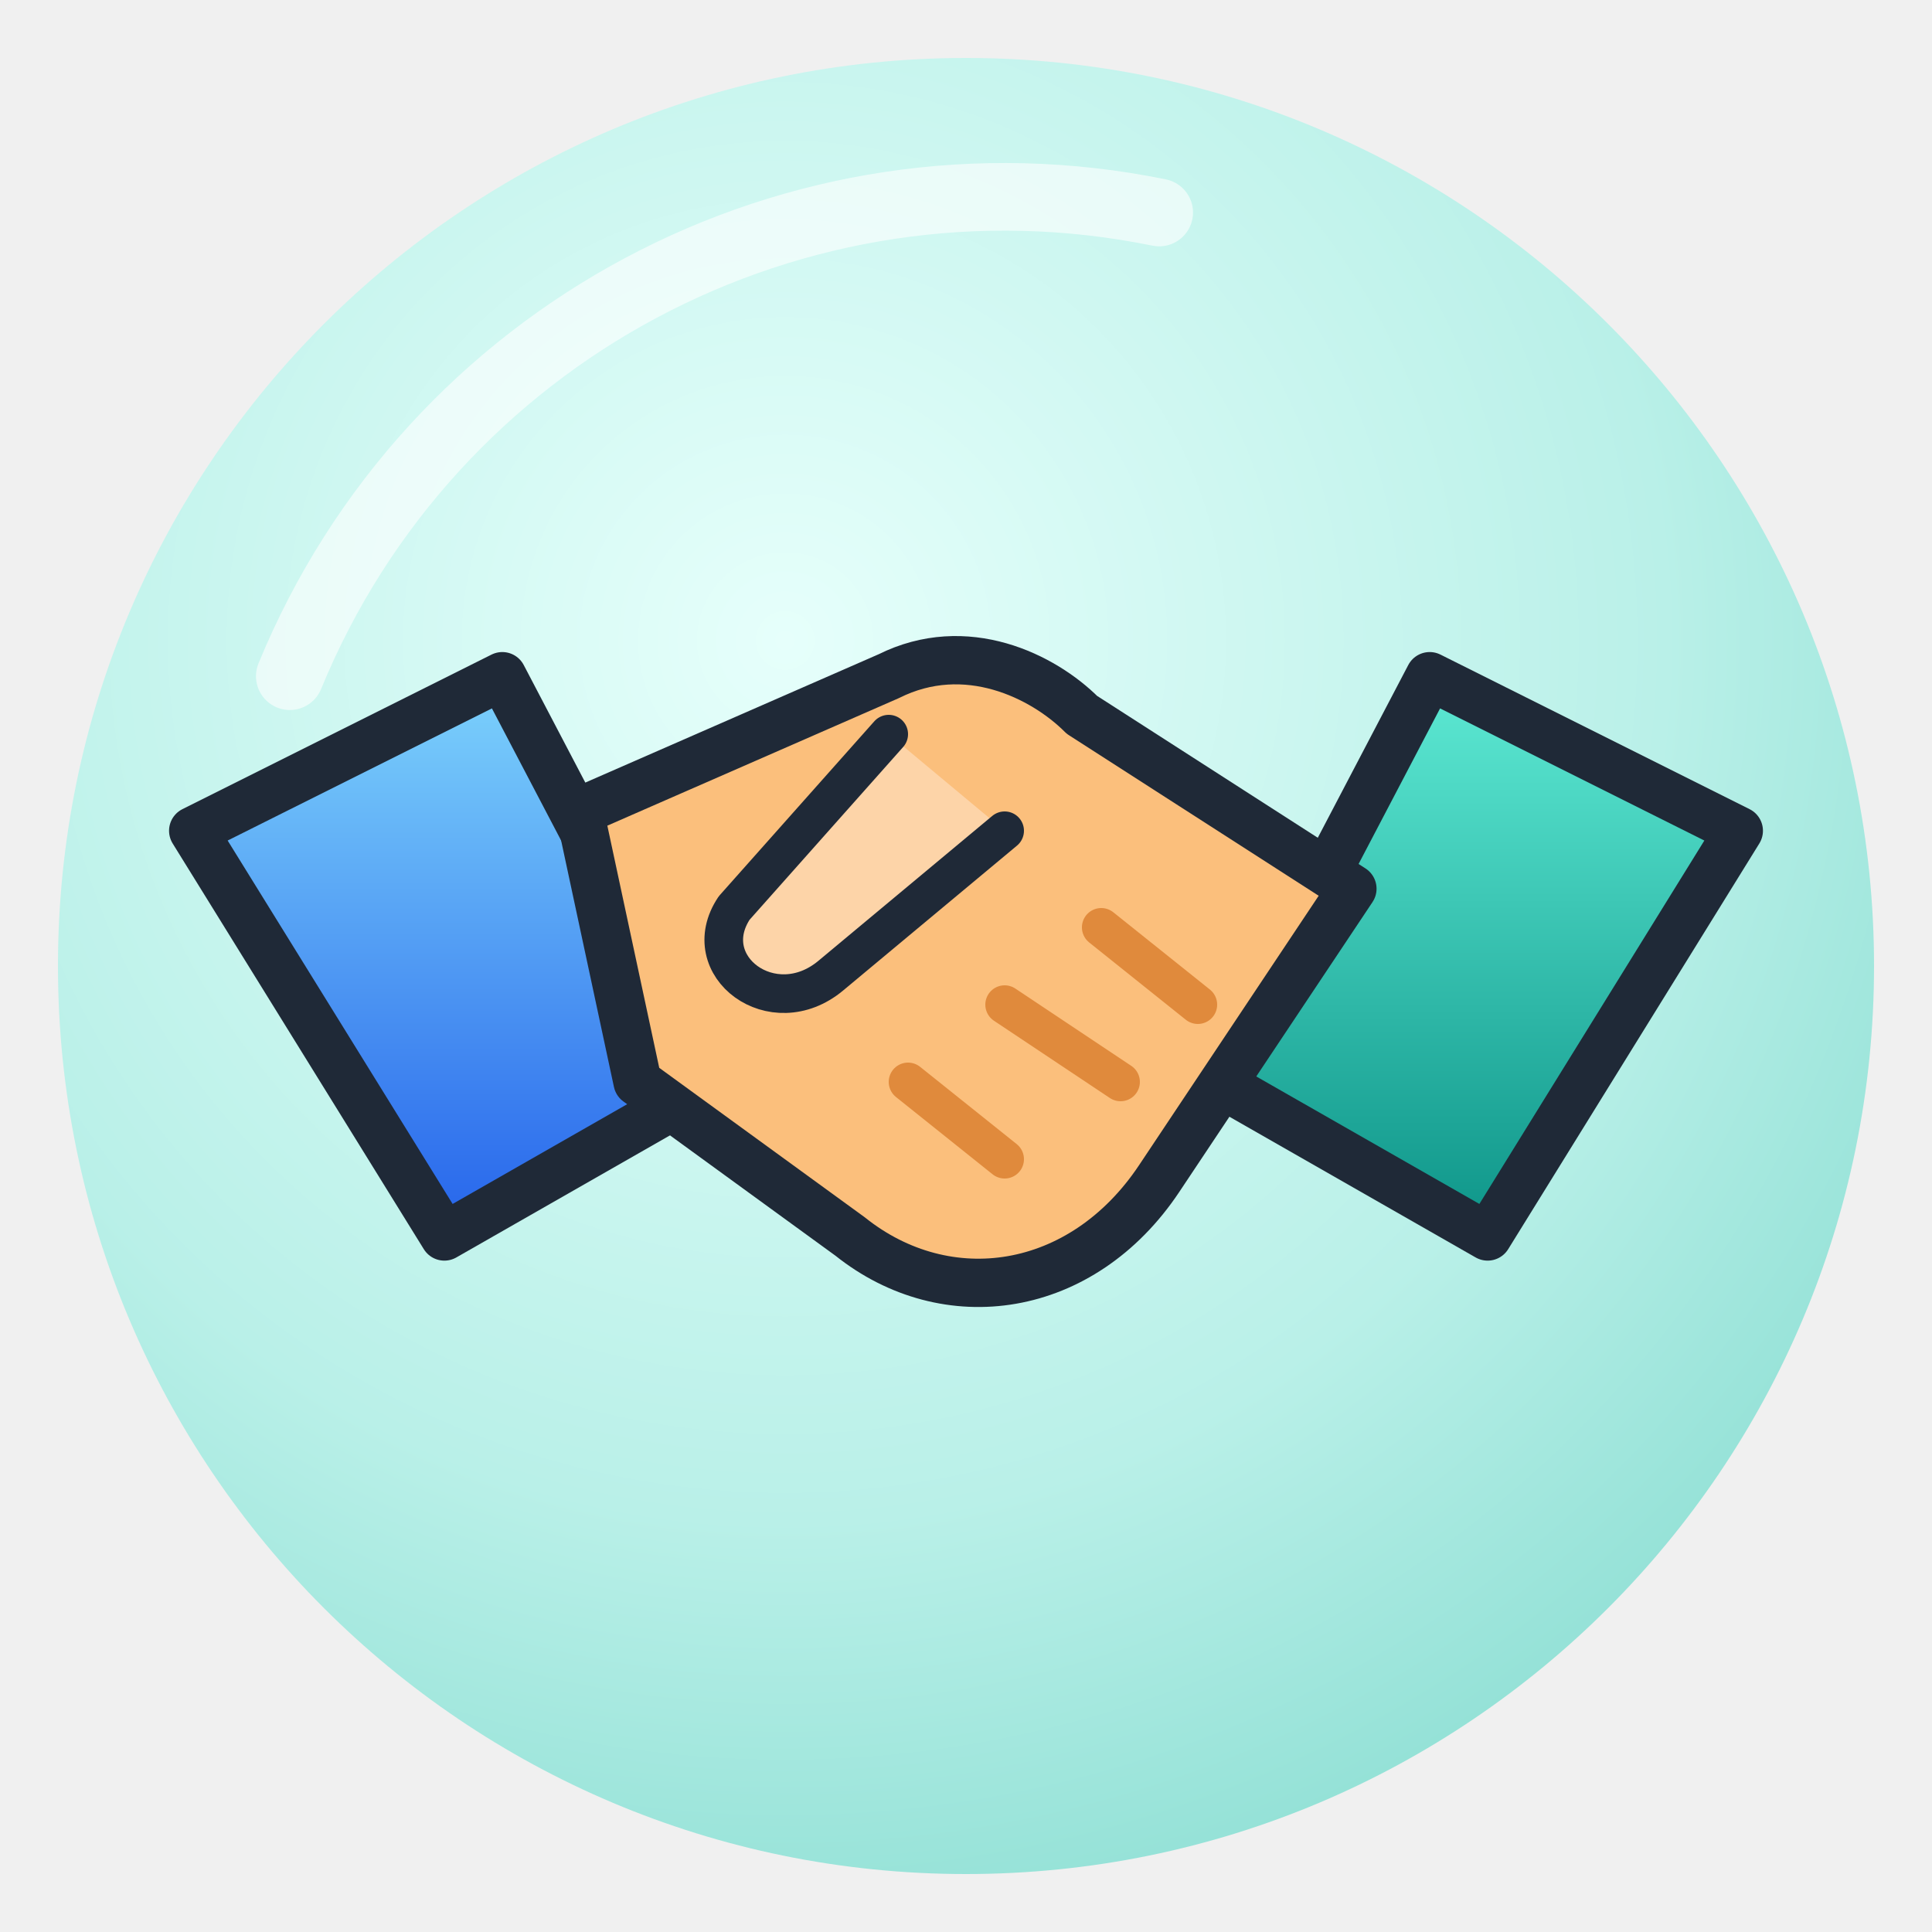
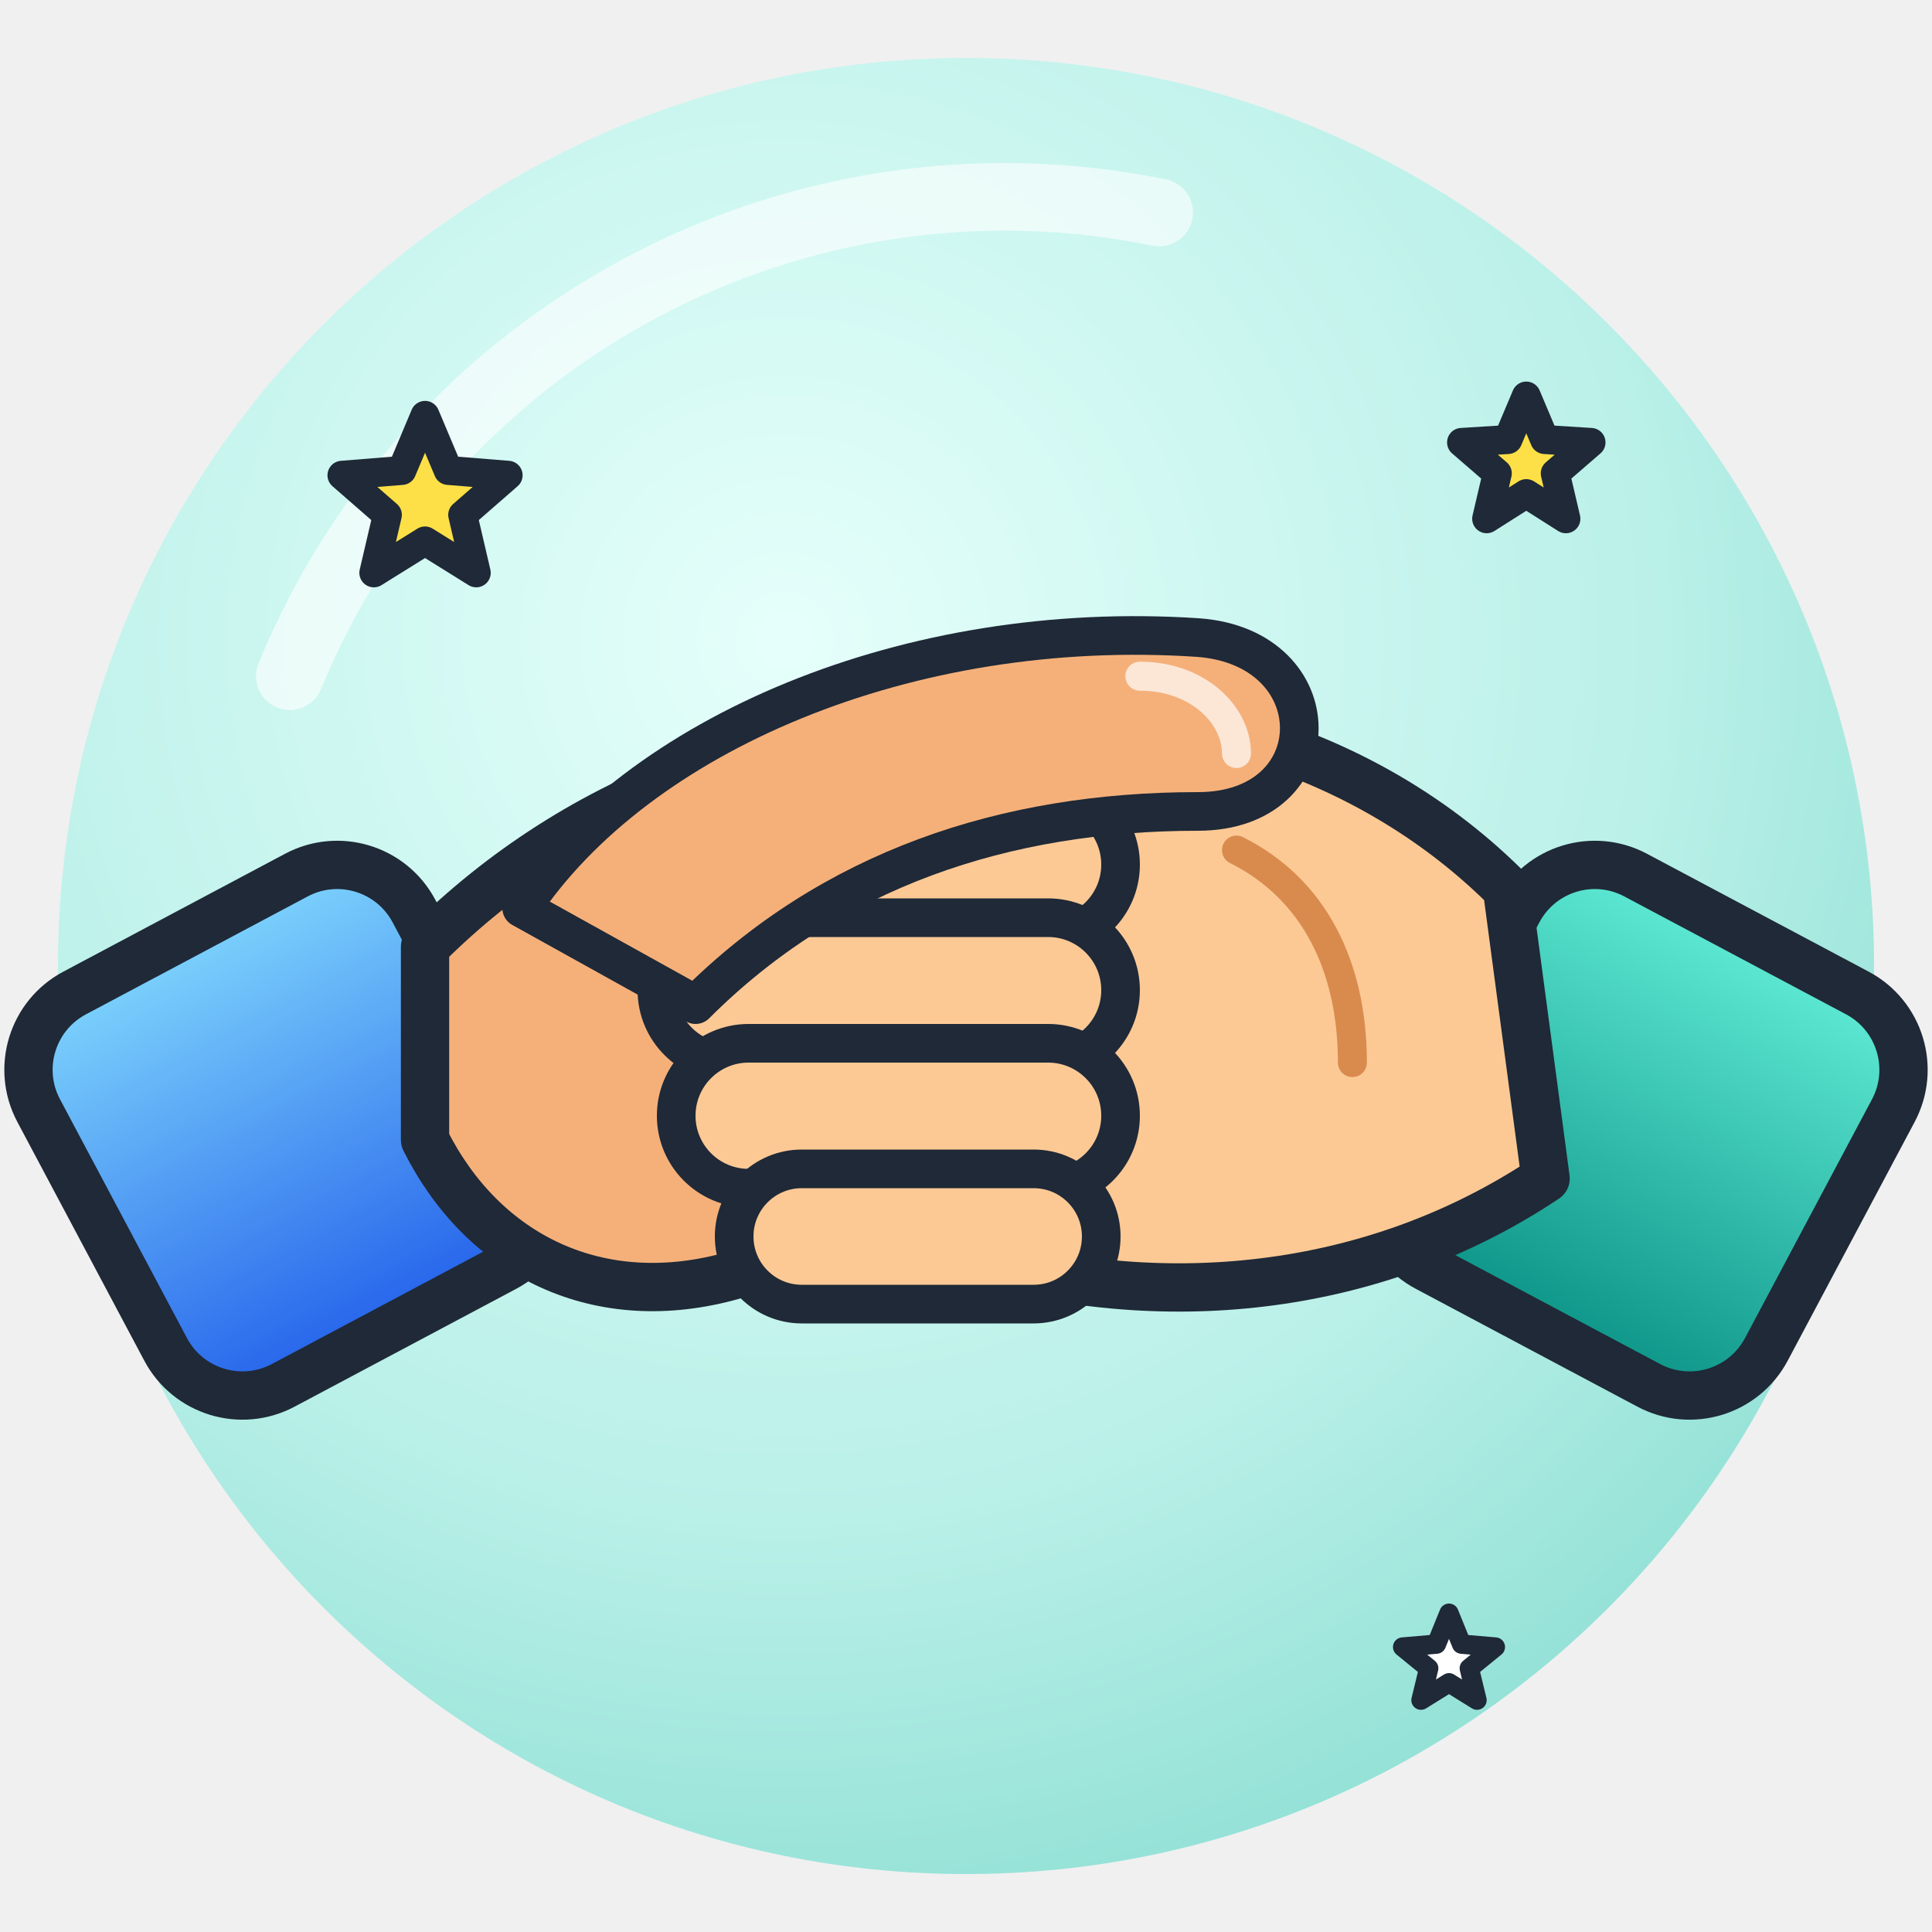
<svg xmlns="http://www.w3.org/2000/svg" viewBox="0 0 200 200">
  <defs>
    <radialGradient id="bg" cx="40%" cy="32%" r="75%">
      <stop offset="0" stop-color="#E6FFFB" />
      <stop offset=".65" stop-color="#B9F0E8" />
      <stop offset="1" stop-color="#8EDFD4" />
    </radialGradient>
    <linearGradient id="gold" x1="0" y1="0" x2="0" y2="1">
      <stop offset="0" stop-color="#FDE68A" />
      <stop offset=".5" stop-color="#F5B82E" />
      <stop offset="1" stop-color="#D97706" />
    </linearGradient>
    <linearGradient id="silver" x1="0" y1="0" x2="0" y2="1">
      <stop offset="0" stop-color="#F8FAFC" />
      <stop offset=".5" stop-color="#CBD5E1" />
      <stop offset="1" stop-color="#94A3B8" />
    </linearGradient>
    <linearGradient id="bronze" x1="0" y1="0" x2="0" y2="1">
      <stop offset="0" stop-color="#FDBA74" />
      <stop offset=".5" stop-color="#EA8A3F" />
      <stop offset="1" stop-color="#B45309" />
    </linearGradient>
    <linearGradient id="diam" x1="0" y1="0" x2="1" y2="1">
      <stop offset="0" stop-color="#E0F2FE" />
      <stop offset=".5" stop-color="#60A5FA" />
      <stop offset="1" stop-color="#2563EB" />
    </linearGradient>
    <linearGradient id="red" x1="0" y1="0" x2="0" y2="1">
      <stop offset="0" stop-color="#FB7185" />
      <stop offset="1" stop-color="#DC2626" />
    </linearGradient>
    <linearGradient id="teal" x1="0" y1="0" x2="0" y2="1">
      <stop offset="0" stop-color="#5EEAD4" />
      <stop offset="1" stop-color="#0D9488" />
    </linearGradient>
    <linearGradient id="fire" x1="0" y1="1" x2="0" y2="0">
      <stop offset="0" stop-color="#DC2626" />
      <stop offset=".55" stop-color="#F97316" />
      <stop offset="1" stop-color="#FBBF24" />
    </linearGradient>
    <linearGradient id="green" x1="0" y1="0" x2="0" y2="1">
      <stop offset="0" stop-color="#86EFAC" />
      <stop offset="1" stop-color="#16A34A" />
    </linearGradient>
    <linearGradient id="blue" x1="0" y1="0" x2="0" y2="1">
      <stop offset="0" stop-color="#7DD3FC" />
      <stop offset="1" stop-color="#2563EB" />
    </linearGradient>
    <linearGradient id="brown" x1="0" y1="0" x2="0" y2="1">
      <stop offset="0" stop-color="#D6A06B" />
      <stop offset="1" stop-color="#92400E" />
    </linearGradient>
  </defs>
  <circle cx="100" cy="100" r="94" fill="url(#bg)" />
  <path d="M30 70 A80 80 0 0 1 120 22" fill="none" stroke="#fff" stroke-width="7" stroke-linecap="round" opacity=".6" />
-   <path d="M20 86 L52 70 L74 112 L46 128 Z" fill="url(#blue)" stroke="#1F2937" stroke-width="5" stroke-linejoin="round" stroke-linecap="round" />
-   <path d="M180 86 L148 70 L126 112 L154 128 Z" fill="url(#teal)" stroke="#1F2937" stroke-width="5" stroke-linejoin="round" stroke-linecap="round" />
-   <path d="M60 84 L92 70 C100 66 108 70 112 74 L140 92 L120 122 C112 134 98 136 88 128 L66 112 Z" fill="#FBBF7C" stroke="#1F2937" stroke-width="5" stroke-linejoin="round" stroke-linecap="round" />
-   <path d="M92 76 L76 94 C72 100 80 106 86 101 L104 86" fill="#FDD4A8" stroke="#1F2937" stroke-width="4" stroke-linejoin="round" stroke-linecap="round" />
-   <path d="M94 112 L104 120 M104 104 L116 112 M114 96 L124 104" stroke="#E08A3C" stroke-width="4" stroke-linecap="round" />
+   <g transform="translate(0 -6)">
+     <rect x="8" y="100" width="44" height="46" rx="9" fill="url(#blue)" stroke="#1F2937" stroke-width="5" stroke-linejoin="round" stroke-linecap="round" transform="rotate(-28 30 123)" />
+     <rect x="148" y="100" width="44" height="46" rx="9" fill="url(#teal)" stroke="#1F2937" stroke-width="5" stroke-linejoin="round" stroke-linecap="round" transform="rotate(28 170 123)" />
+     <path d="M44 104 C60 88 82 80 104 82 L134 86 C144 88 144 102 134 104 L118 106 L116 128 L76 138 C62 142 50 136 44 124 Z" fill="#F5B07A" stroke="#1F2937" stroke-width="5" stroke-linejoin="round" stroke-linecap="round" />
+     <path d="M156 98 C142 84 122 78 104 80 L100 136 C120 142 142 140 160 128 Z" fill="#FCC995" stroke="#1F2937" stroke-width="5" stroke-linejoin="round" stroke-linecap="round" />
+     <rect x="70" y="88" width="46" height="15" rx="7.5" fill="#FCC995" stroke="#1F2937" stroke-width="4" stroke-linejoin="round" stroke-linecap="round" />
+     <rect x="68" y="101" width="48" height="15" rx="7.5" fill="#FCC995" stroke="#1F2937" stroke-width="4" stroke-linejoin="round" stroke-linecap="round" />
+     <rect x="70" y="114" width="46" height="15" rx="7.5" fill="#FCC995" stroke="#1F2937" stroke-width="4" stroke-linejoin="round" stroke-linecap="round" />
+     <rect x="76" y="127" width="38" height="14" rx="7" fill="#FCC995" stroke="#1F2937" stroke-width="4" stroke-linejoin="round" stroke-linecap="round" />
+     <path d="M54 100 C66 82 94 70 124 72 C138 73 138 90 124 90 C104 90 86 96 72 110 Z" fill="#F5B07A" stroke="#1F2937" stroke-width="4" stroke-linejoin="round" stroke-linecap="round" />
+     <path d="M118 76 C124 76 128 80 128 84" fill="none" stroke="#fff" stroke-width="3" stroke-linecap="round" opacity=".7" />
+     <path d="M128 94 C136 98 140 106 140 116" fill="none" stroke="#D98B4E" stroke-width="3" stroke-linecap="round" />
+   </g>
+   <polygon points="44.0,43.0 46.4,48.7 52.6,49.2 47.9,53.3 49.3,59.3 44.0,56.0 38.7,59.3 40.1,53.3 35.4,49.2 41.6,48.7" fill="#FDE047" stroke="#1F2937" stroke-width="3" stroke-linejoin="round" stroke-linecap="round" />
+   <polygon points="158.0,41.0 159.9,45.5 164.7,45.8 161.0,49.0 162.1,53.7 158.0,51.1 153.9,53.7 155.0,49.0 151.3,45.8 156.1,45.5" fill="#FDE047" stroke="#1F2937" stroke-width="3" stroke-linejoin="round" stroke-linecap="round" />
+   <polygon points="150.0,167.0 151.3,170.2 154.8,170.5 152.1,172.7 152.9,176.0 150.0,174.2 147.1,176.0 147.9,172.7 145.2,170.5 148.7,170.2" fill="#fff" stroke="#1F2937" stroke-width="2" stroke-linejoin="round" stroke-linecap="round" />
</svg>
